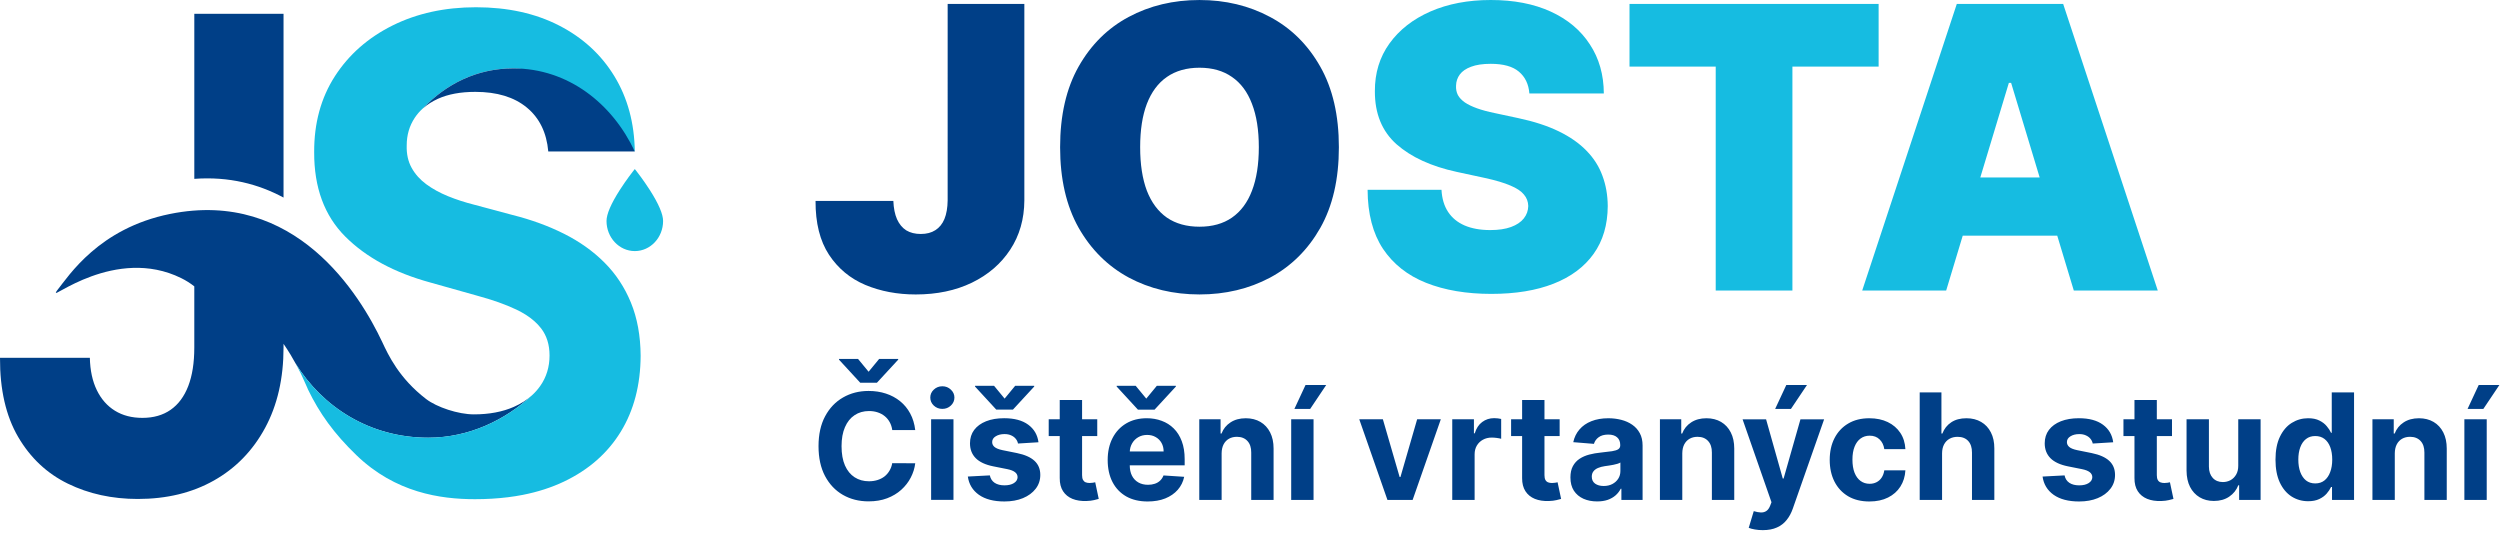
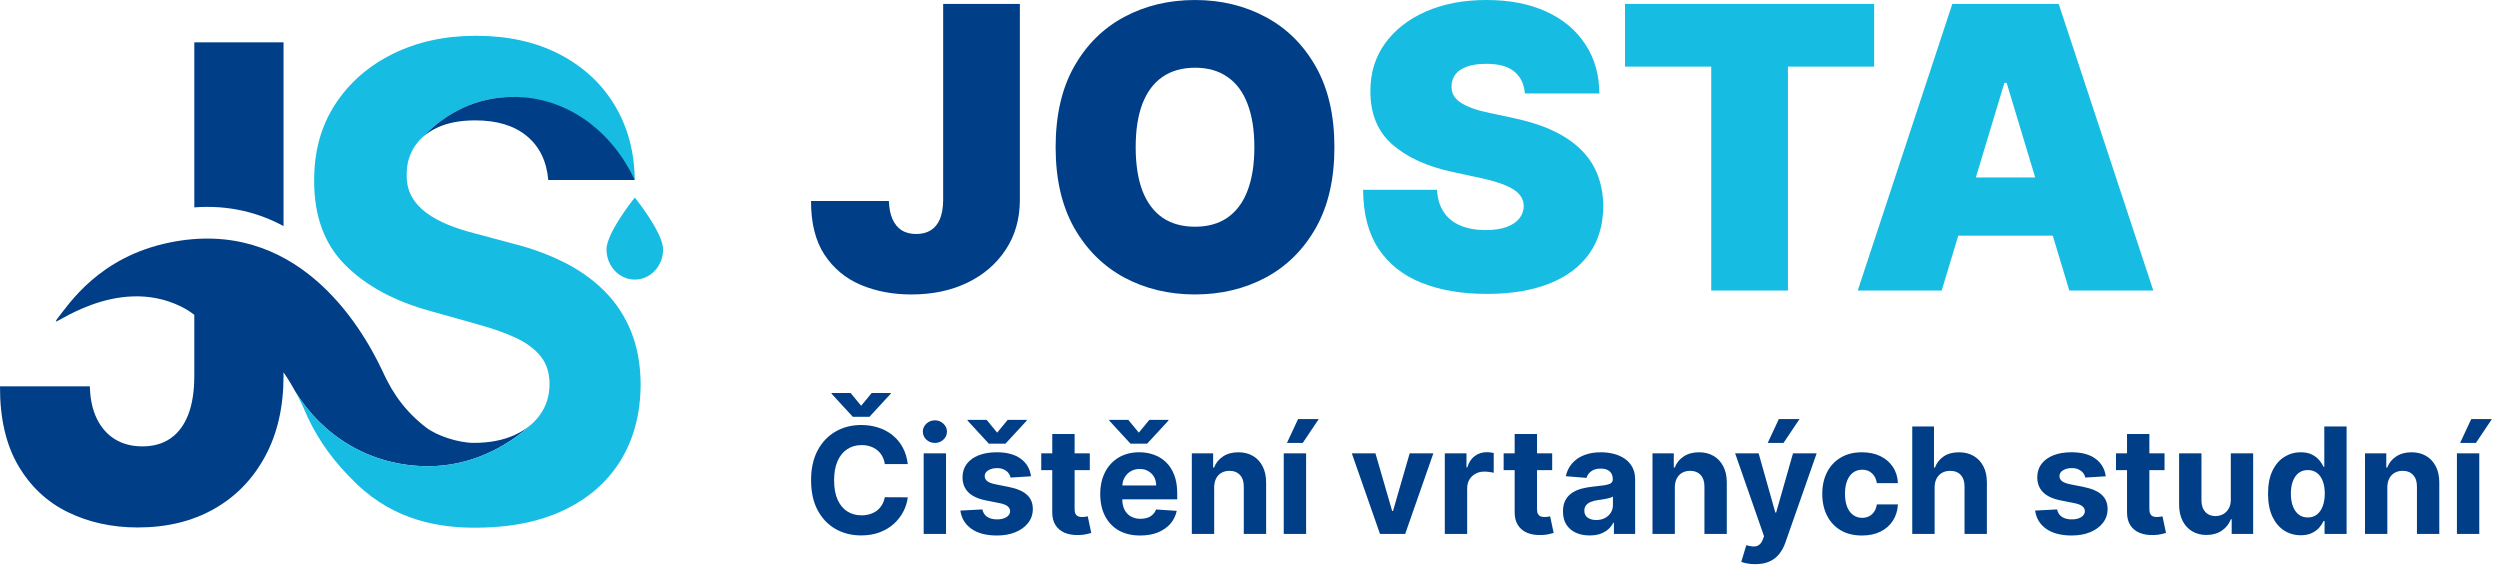
- <svg xmlns="http://www.w3.org/2000/svg" fill="none" height="44" viewBox="0 0 203 44" width="203">
+ <svg xmlns="http://www.w3.org/2000/svg" fill="none" height="46" viewBox="0 0 203 46" width="203">
  <clipPath id="a">
-     <path d="m0 .591h53.859v40h-53.859z" />
+     <path d="m0 2.905h53.859v40h-53.859z" />
  </clipPath>
  <g clip-path="url(#a)">
    <g clip-rule="evenodd" fill-rule="evenodd">
-       <path d="m23.59 28.796c-.19-.314-.38-.606-.567-.875v.299c0 2.504-.499 4.68-1.498 6.528-.999 1.847-2.385 3.27-4.156 4.27-1.772.999-3.832 1.498-6.179 1.498-2.088 0-3.981-.414-5.679-1.243-1.699-.828-3.044-2.094-4.038-3.795-.993-1.701-1.484-3.842-1.473-6.423h7.296c.023 1.025.212 1.9.567 2.628s.847 1.285 1.473 1.67 1.368.578 2.226.578c.902 0 1.667-.218 2.293-.654.626-.437 1.103-1.079 1.431-1.927.327-.848.491-1.891.491-3.13v-4.968c-.322-.253-.676-.478-1.063-.669-5.338-2.633-10.727 1.872-10.139 1.13-.031.002-.01-.04.067-.137.956-1.195 3.388-5.035 9.165-6.204 10.186-2.063 15.427 6.575 17.235 10.411.481 1.025 1.35 2.923 3.56 4.619.865.664 2.611 1.245 3.876 1.245 1.241 0 2.321-.203 3.241-.607.573-.252 1.066-.566 1.479-.941-2.144 1.98-5.085 3.443-8.426 3.443-4.758 0-8.598-2.508-10.767-6.024-.138-.253-.276-.494-.415-.723z" fill="#003f87" />
-       <path d="m42.445 40.185c-.387.076-.786.139-1.195.19-.85.106-1.747.159-2.689.159-2.798 0-6.458-.527-9.61-3.564-1.836-1.769-3.009-3.411-3.941-5.343-.025-.051-.044-.105-.066-.156-.18-.43-.546-1.196-.546-1.196-.131-.264-.261-.516-.393-.758 2.169 3.516 6.009 6.024 10.767 6.024 3.341 0 6.282-1.463 8.426-3.443.25-.228.471-.477.663-.749.508-.72.762-1.55.762-2.486 0-.872-.229-1.606-.685-2.2-.319-.416-.741-.788-1.264-1.117-.226-.142-.47-.276-.733-.402-.875-.417-1.944-.796-3.208-1.138l-3.776-1.062c-2.922-.797-5.23-2.043-6.924-3.738-1.692-1.695-2.533-3.979-2.522-6.851-.011-2.353.55-4.408 1.684-6.168 1.135-1.758 2.695-3.13 4.681-4.118 1.986-.986 4.244-1.48 6.771-1.48 2.573 0 4.822.494 6.746 1.48 1.924.987 3.422 2.36 4.494 4.118 1.072 1.759 1.625 3.795 1.659 6.111 0 0-5.411-6.747-9.868-6.747-2.934 0-5.446 1.261-7.329 3.241-.256.227-.476.48-.662.758l-.01.015c-.435.657-.652 1.404-.652 2.239-.022.696.111 1.303.398 1.822.288.518.686.964 1.194 1.337.508.374 1.095.696 1.761.968.665.271 1.377.502 2.133.693l3.115.835c1.512.379 2.9.886 4.164 1.519s2.359 1.41 3.284 2.334c.925.923 1.645 2.011 2.158 3.264.514 1.252.776 2.688.788 4.307-.011 2.378-.55 4.437-1.617 6.177-1.066 1.739-2.601 3.086-4.604 4.042-1.014.483-2.131.843-3.354 1.083z" fill="#16bce1" />
-       <path d="m15.778 14.524v-13.402h7.245v14.921c-2.015-1.088-4.417-1.729-7.245-1.52z" fill="#003f87" />
-       <path d="m51.546 12.299h-7.026c-.135-1.532-.716-2.72-1.743-3.567-1.028-.849-2.421-1.272-4.182-1.272-1.196 0-2.206.187-3.03.56-.468.212-.873.47-1.216.774 1.882-1.98 4.394-3.241 7.328-3.241 4.457 0 8.05 2.858 9.868 6.747z" fill="#003f87" />
+       <path d="m23.59 31.111c-.19-.314-.38-.606-.567-.875v.299c0 2.504-.499 4.68-1.498 6.528-.999 1.847-2.385 3.27-4.156 4.269-1.772.999-3.832 1.498-6.179 1.498-2.088 0-3.981-.414-5.679-1.243-1.699-.828-3.044-2.094-4.038-3.795s-1.484-3.842-1.473-6.423h7.296c.023 1.025.212 1.9.567 2.628s.847 1.285 1.473 1.67 1.368.578 2.226.578c.902 0 1.667-.218 2.293-.654.626-.437 1.103-1.079 1.431-1.927.327-.848.491-1.891.491-3.13v-4.968c-.322-.253-.676-.478-1.063-.669-5.338-2.633-10.727 1.872-10.139 1.13-.031.002-.01-.04.067-.137.956-1.195 3.388-5.035 9.165-6.204 10.186-2.063 15.427 6.575 17.235 10.411.481 1.025 1.35 2.923 3.56 4.619.865.664 2.611 1.245 3.876 1.245 1.241 0 2.321-.203 3.241-.607.573-.252 1.066-.566 1.479-.94-2.144 1.98-5.085 3.443-8.426 3.443-4.758 0-8.598-2.508-10.767-6.024-.138-.253-.276-.494-.415-.723z" fill="#003f87" />
+       <path d="m42.445 42.5c-.387.076-.786.139-1.195.19-.85.106-1.747.159-2.688.159-2.798 0-6.458-.527-9.611-3.564-1.836-1.769-3.009-3.411-3.941-5.343-.025-.051-.044-.105-.066-.156-.18-.43-.546-1.196-.546-1.196-.131-.264-.261-.516-.393-.758 2.169 3.516 6.009 6.024 10.767 6.024 3.341 0 6.282-1.463 8.426-3.443.25-.228.471-.477.663-.749.508-.72.762-1.55.762-2.486 0-.872-.229-1.606-.685-2.2-.319-.416-.741-.788-1.264-1.117-.226-.142-.47-.276-.733-.402-.875-.417-1.944-.796-3.208-1.138l-3.776-1.062c-2.922-.797-5.23-2.043-6.924-3.738-1.692-1.695-2.533-3.979-2.522-6.851-.011-2.353.55-4.408 1.684-6.167 1.135-1.758 2.695-3.13 4.681-4.118 1.986-.986 4.244-1.48 6.771-1.48 2.573 0 4.822.494 6.746 1.48 1.924.987 3.422 2.36 4.494 4.118 1.072 1.759 1.625 3.795 1.659 6.111 0 0-5.41-6.747-9.868-6.747-2.934 0-5.446 1.261-7.329 3.241-.256.227-.476.48-.662.758l-.01.015c-.435.657-.652 1.404-.652 2.239-.022.696.111 1.303.398 1.822.288.518.686.964 1.194 1.337.508.374 1.095.696 1.761.968.665.271 1.377.502 2.133.693l3.115.835c1.512.379 2.9.886 4.164 1.519s2.359 1.41 3.285 2.334c.925.923 1.645 2.011 2.158 3.264.514 1.252.776 2.688.787 4.307-.011 2.378-.55 4.437-1.617 6.177-1.066 1.739-2.601 3.086-4.604 4.042-1.014.483-2.131.843-3.354 1.083z" fill="#16bce1" />
+       <path d="m15.778 16.839v-13.402h7.245v14.921c-2.015-1.088-4.417-1.729-7.245-1.52z" fill="#003f87" />
+       <path d="m51.546 14.614h-7.026c-.135-1.532-.716-2.72-1.743-3.567-1.028-.849-2.421-1.272-4.182-1.272-1.196 0-2.206.187-3.03.56-.468.212-.873.47-1.216.774 1.882-1.98 4.394-3.241 7.328-3.241 4.457 0 8.05 2.858 9.868 6.747z" fill="#003f87" />
    </g>
-     <path d="m52.761 15.422c-.525-.819-1.057-1.495-1.062-1.502l-.153-.194-.153.194c-.005.007-.538.682-1.062 1.502-.718 1.121-1.082 1.969-1.082 2.522 0 1.347 1.03 2.444 2.297 2.444 1.267 0 2.297-1.096 2.297-2.444 0-.553-.364-1.401-1.082-2.522z" fill="#16bce1" />
+     <path d="m52.761 17.736c-.525-.819-1.057-1.495-1.062-1.502l-.153-.194-.153.194c-.005.007-.537.682-1.062 1.502-.718 1.121-1.082 1.969-1.082 2.522 0 1.347 1.03 2.444 2.297 2.444 1.267 0 2.297-1.096 2.297-2.444 0-.553-.364-1.401-1.082-2.522z" fill="#16bce1" />
  </g>
-   <path d="m76.95.318h6.227v15.955c-.008 1.515-.39 2.849-1.148 4-.75 1.144-1.788 2.038-3.114 2.682-1.318.636-2.837.955-4.557.955-1.492 0-2.856-.258-4.091-.773-1.235-.523-2.22-1.341-2.954-2.455-.735-1.121-1.099-2.576-1.091-4.364h6.318c.023.583.121 1.076.295 1.477.182.402.432.705.75.909.326.197.72.295 1.182.295.47 0 .864-.102 1.182-.307.326-.205.572-.508.739-.909.167-.409.254-.913.261-1.511zm31.767 11.636c0 2.591-.504 4.777-1.511 6.557-1.008 1.773-2.368 3.117-4.08 4.034-1.712.909-3.621 1.364-5.727 1.364-2.121 0-4.038-.458-5.75-1.375-1.705-.924-3.061-2.273-4.068-4.045-1-1.78-1.5-3.958-1.5-6.534 0-2.591.5-4.773 1.5-6.545 1.008-1.78 2.364-3.125 4.068-4.034 1.712-.917 3.629-1.375 5.75-1.375 2.106 0 4.015.458 5.727 1.375 1.712.909 3.072 2.254 4.08 4.034 1.007 1.773 1.511 3.955 1.511 6.545zm-6.5 0c0-1.394-.186-2.568-.557-3.523-.364-.962-.905-1.689-1.625-2.182-.712-.5-1.591-.75-2.636-.75-1.046 0-1.928.25-2.648.75-.712.492-1.254 1.22-1.625 2.182-.364.955-.545 2.129-.545 3.523 0 1.394.182 2.572.545 3.534.371.955.913 1.682 1.625 2.182.72.492 1.602.739 2.648.739 1.045 0 1.924-.246 2.636-.739.72-.5 1.261-1.227 1.625-2.182.371-.962.557-2.14.557-3.534z" fill="#003f87" />
-   <path d="m124.186 7.591c-.061-.758-.345-1.348-.853-1.773-.5-.424-1.261-.636-2.284-.636-.651 0-1.185.08-1.602.239-.409.152-.712.36-.909.625-.197.265-.299.568-.307.909-.015.28.034.534.148.761.121.22.31.42.568.602.258.174.587.333.989.477.401.144.878.273 1.431.386l1.91.409c1.287.273 2.39.633 3.306 1.08.917.447 1.667.973 2.25 1.579.584.599 1.012 1.273 1.284 2.023.281.75.425 1.568.432 2.455-.007 1.53-.39 2.826-1.147 3.886-.758 1.061-1.841 1.867-3.25 2.421-1.402.553-3.088.83-5.057.83-2.023 0-3.788-.299-5.296-.898-1.5-.599-2.666-1.519-3.5-2.761-.825-1.25-1.242-2.848-1.25-4.795h6c.038.712.216 1.311.534 1.795.319.485.766.852 1.341 1.102.584.25 1.277.375 2.08.375.674 0 1.238-.083 1.693-.25.455-.167.799-.398 1.034-.693.235-.295.356-.632.364-1.011-.008-.356-.125-.667-.353-.932-.219-.273-.583-.515-1.09-.727-.508-.22-1.194-.424-2.057-.614l-2.318-.5c-2.061-.447-3.686-1.193-4.875-2.239-1.182-1.053-1.769-2.489-1.762-4.307-.007-1.477.387-2.769 1.182-3.875.803-1.114 1.913-1.981 3.33-2.602 1.424-.621 3.056-.932 4.897-.932 1.879 0 3.504.314 4.875.943s2.428 1.515 3.171 2.659c.75 1.136 1.129 2.466 1.136 3.989zm8.13-2.182v-5.091h20.228v5.091h-7v18.182h-6.228v-18.182zm25.713 18.182h-6.818l7.682-23.273h8.636l7.682 23.273h-6.818l-5.091-16.864h-.182zm-1.272-9.182h12.818v4.727h-12.818z" fill="#16bce1" />
-   <path d="m74.318 34.919h-1.867c-.034-.241-.104-.456-.209-.643-.105-.19-.24-.352-.405-.486s-.355-.236-.571-.307c-.213-.071-.445-.107-.695-.107-.452 0-.845.112-1.18.337-.335.222-.595.545-.78.972-.185.423-.277.938-.277 1.543 0 .622.092 1.145.277 1.568.188.423.449.743.784.959.335.216.723.324 1.163.324.247 0 .476-.033.686-.098.213-.065.402-.161.567-.285.165-.128.301-.283.409-.465.111-.182.188-.389.23-.622l1.867.009c-.048.401-.169.787-.362 1.159-.19.369-.447.7-.771.993-.321.29-.705.52-1.151.69-.443.168-.945.251-1.504.251-.778 0-1.474-.176-2.088-.528-.611-.352-1.094-.862-1.449-1.53-.352-.668-.528-1.476-.528-2.425 0-.952.179-1.761.537-2.429.358-.668.844-1.176 1.457-1.526.614-.352 1.304-.528 2.071-.528.506 0 .974.071 1.406.213.435.142.82.349 1.155.622.335.27.608.601.818.993.213.392.349.841.409 1.347zm-4.645-5.774.857 1.04.857-1.04h1.547v.06l-1.73 1.875h-1.351l-1.726-1.875v-.06zm5.934 11.446v-6.545h1.815v6.545zm.912-7.389c-.27 0-.501-.089-.695-.269-.19-.182-.285-.399-.285-.652 0-.25.095-.465.285-.643.193-.182.425-.273.695-.273s.5.091.69.273c.193.179.29.394.29.643 0 .253-.097.47-.29.652-.19.179-.42.269-.69.269zm7.804 2.71-1.662.102c-.028-.142-.089-.27-.183-.384-.094-.117-.217-.209-.371-.277-.15-.071-.331-.106-.541-.106-.281 0-.518.06-.712.179-.193.117-.29.273-.29.469 0 .156.062.288.188.396.125.108.34.195.643.26l1.185.239c.636.131 1.111.341 1.423.631.312.29.469.67.469 1.142 0 .429-.126.805-.379 1.129-.25.324-.594.577-1.031.758-.435.179-.936.269-1.504.269-.867 0-1.557-.18-2.071-.541-.511-.364-.811-.858-.899-1.483l1.786-.094c.054.264.185.466.392.605.207.136.473.204.797.204.318 0 .574-.061.767-.183.196-.125.295-.285.298-.482-.003-.165-.072-.3-.209-.405-.136-.108-.347-.19-.631-.247l-1.133-.226c-.639-.128-1.115-.349-1.428-.665-.31-.315-.464-.717-.464-1.206 0-.42.114-.783.341-1.087.23-.304.552-.538.967-.703.418-.165.906-.247 1.466-.247.827 0 1.477.175 1.952.524.477.349.756.825.835 1.427zm-3.605-4.585.857 1.04.857-1.04h1.547v.06l-1.73 1.875h-1.351l-1.726-1.875v-.06zm8.379 2.719v1.364h-3.942v-1.364zm-3.047-1.568h1.815v6.102c0 .168.026.298.077.392.051.091.122.155.213.192.094.037.202.055.324.055.085 0 .171-.007.256-.021.085-.017.151-.03.196-.038l.286 1.351c-.091.029-.219.061-.384.098-.165.04-.365.064-.601.072-.438.017-.821-.041-1.151-.175-.327-.134-.581-.341-.763-.622-.182-.281-.271-.636-.268-1.065zm7.142 8.242c-.673 0-1.253-.136-1.739-.409-.483-.276-.855-.665-1.117-1.168-.261-.506-.392-1.104-.392-1.794 0-.673.131-1.264.392-1.773s.629-.905 1.104-1.189c.477-.284 1.037-.426 1.679-.426.432 0 .834.07 1.206.209.375.136.702.342.98.618.281.276.5.622.656 1.04.156.415.234.901.234 1.457v.499h-5.527v-1.125h3.818c0-.261-.057-.493-.171-.695s-.271-.359-.473-.473c-.199-.117-.43-.175-.695-.175-.276 0-.52.064-.733.192-.21.125-.375.294-.494.507-.119.21-.18.445-.183.703v1.07c0 .324.06.604.179.84.122.236.294.418.516.545.222.128.484.192.788.192.202 0 .386-.028.554-.085s.311-.142.43-.256c.119-.114.21-.253.273-.418l1.679.111c-.085.403-.26.756-.524 1.057-.261.298-.6.531-1.014.699-.412.165-.888.247-1.428.247zm-.972-9.392.857 1.04.857-1.04h1.547v.06l-1.73 1.875h-1.351l-1.726-1.875v-.06zm6.976 5.48v3.784h-1.815v-6.545h1.73v1.155h.077c.145-.381.388-.682.729-.903.341-.225.754-.337 1.24-.337.454 0 .851.1 1.189.298.338.199.601.483.788.852.188.366.281.804.281 1.312v4.168h-1.815v-3.844c.003-.401-.099-.713-.307-.938-.207-.227-.493-.341-.856-.341-.245 0-.461.052-.648.158-.185.105-.33.259-.435.46-.102.199-.155.439-.158.72zm5.649 3.784v-6.545h1.815v6.545zm.26-7.389.903-1.939h1.679l-1.299 1.939zm11.889.844-2.288 6.545h-2.046l-2.288-6.545h1.918l1.359 4.683h.068l1.355-4.683zm.929 6.545v-6.545h1.76v1.142h.068c.12-.406.32-.713.601-.92.281-.21.605-.315.972-.315.091 0 .189.006.294.017.105.011.197.027.277.047v1.611c-.085-.025-.203-.048-.354-.068-.15-.02-.288-.03-.413-.03-.267 0-.506.058-.716.175-.208.114-.372.273-.494.477-.12.204-.179.44-.179.707v3.703zm8.72-6.545v1.364h-3.942v-1.364zm-3.047-1.568h1.815v6.102c0 .168.026.298.077.392.051.091.122.155.213.192.094.037.202.055.324.055.085 0 .171-.007.256-.021.085-.017.15-.03.196-.038l.285 1.351c-.091.029-.218.061-.383.098-.165.04-.365.064-.601.072-.438.017-.821-.041-1.151-.175-.326-.134-.581-.341-.762-.622-.182-.281-.272-.636-.269-1.065zm6.096 8.237c-.418 0-.79-.072-1.116-.217-.327-.148-.586-.365-.776-.652-.188-.29-.281-.651-.281-1.082 0-.364.066-.669.2-.916s.315-.446.545-.597c.231-.151.492-.264.785-.341.295-.077.605-.131.929-.162.38-.04.687-.077.92-.111.233-.037.402-.091.507-.162.105-.071.158-.176.158-.315v-.026c0-.27-.085-.479-.256-.626-.168-.148-.406-.222-.716-.222-.327 0-.586.072-.78.217-.193.142-.321.321-.383.537l-1.679-.136c.085-.398.253-.742.503-1.031.25-.293.572-.517.967-.673.398-.159.858-.239 1.381-.239.363 0 .711.043 1.044.128.335.085.632.217.89.396.262.179.468.409.618.69.151.278.226.612.226 1.001v4.415h-1.721v-.908h-.052c-.105.205-.245.385-.422.541-.176.153-.387.274-.634.362-.248.085-.533.128-.857.128zm.52-1.253c.267 0 .503-.052.707-.158.205-.108.365-.253.482-.435.116-.182.175-.388.175-.618v-.695c-.057.037-.135.071-.235.102-.096.028-.206.055-.328.081-.122.023-.244.044-.366.064-.123.017-.233.033-.333.047-.213.031-.399.081-.558.149s-.283.161-.371.277c-.088.114-.132.256-.132.426 0 .247.09.436.269.567.181.128.411.192.69.192zm6.39-2.655v3.784h-1.816v-6.545h1.731v1.155h.076c.145-.381.388-.682.729-.903.341-.225.754-.337 1.24-.337.455 0 .851.1 1.189.298.338.199.601.483.788.852.188.366.282.804.282 1.312v4.168h-1.816v-3.844c.003-.401-.099-.713-.307-.938-.207-.227-.492-.341-.856-.341-.244 0-.46.052-.648.158-.185.105-.329.259-.435.46-.102.199-.154.439-.157.72zm6.536 6.239c-.23 0-.446-.018-.648-.055-.199-.034-.364-.078-.494-.132l.409-1.355c.213.065.405.101.575.107.173.006.322-.034.447-.119.128-.085.232-.23.312-.435l.106-.277-2.348-6.733h1.909l1.355 4.807h.068l1.368-4.807h1.922l-2.544 7.253c-.122.352-.288.659-.498.92-.208.264-.471.467-.789.609-.318.145-.701.217-1.15.217zm1.005-9.844.904-1.939h1.679l-1.3 1.939zm7.652 7.517c-.671 0-1.248-.142-1.73-.426-.481-.287-.85-.685-1.108-1.193-.256-.508-.384-1.094-.384-1.756 0-.67.129-1.259.388-1.764.261-.508.632-.905 1.112-1.189.48-.287 1.051-.43 1.713-.43.571 0 1.071.104 1.5.311s.769.499 1.019.874.387.815.413 1.321h-1.713c-.048-.327-.176-.59-.384-.788-.204-.202-.473-.303-.805-.303-.281 0-.527.077-.737.23-.208.151-.37.371-.486.66-.117.29-.175.641-.175 1.053 0 .418.057.773.171 1.065.116.293.28.516.49.669.21.153.456.23.737.23.207 0 .393-.043.558-.128.168-.085.306-.209.414-.371.11-.165.183-.362.217-.592h1.713c-.028.5-.165.94-.409 1.321-.242.378-.575.673-1.002.886-.426.213-.93.32-1.512.32zm5.901-3.912v3.784h-1.816v-8.727h1.764v3.337h.077c.148-.386.386-.689.716-.908.33-.222.743-.332 1.24-.332.455 0 .851.1 1.189.298.341.196.605.479.793.848.19.366.284.805.281 1.317v4.168h-1.815v-3.844c.002-.403-.1-.717-.307-.942-.205-.224-.492-.337-.861-.337-.247 0-.466.052-.656.158-.188.105-.336.259-.444.46-.105.199-.159.439-.161.72zm13.896-.895-1.662.102c-.028-.142-.09-.27-.183-.384-.094-.117-.218-.209-.371-.277-.151-.071-.331-.106-.541-.106-.281 0-.519.06-.712.179-.193.117-.29.273-.29.469 0 .156.063.288.188.396.125.108.339.195.643.26l1.185.239c.636.131 1.111.341 1.423.631.313.29.469.67.469 1.142 0 .429-.126.805-.379 1.129-.25.324-.594.577-1.031.758-.435.179-.937.269-1.505.269-.866 0-1.557-.18-2.071-.541-.511-.364-.811-.858-.899-1.483l1.786-.094c.054.264.184.466.392.605.207.136.473.204.797.204.318 0 .573-.061.767-.183.196-.125.295-.285.298-.482-.003-.165-.073-.3-.209-.405-.136-.108-.347-.19-.631-.247l-1.133-.226c-.639-.128-1.115-.349-1.428-.665-.309-.315-.464-.717-.464-1.206 0-.42.113-.783.341-1.087.23-.304.552-.538.967-.703.418-.165.906-.247 1.466-.247.827 0 1.477.175 1.952.524.477.349.755.825.835 1.427zm4.774-1.866v1.364h-3.942v-1.364zm-3.047-1.568h1.815v6.102c0 .168.026.298.077.392.051.091.122.155.213.192.094.037.202.055.324.055.085 0 .17-.007.255-.021.086-.017.151-.03.196-.038l.286 1.351c-.091.029-.219.061-.384.098-.164.04-.365.064-.6.072-.438.017-.821-.041-1.151-.175-.327-.134-.581-.341-.763-.622-.182-.281-.271-.636-.268-1.065zm8.427 5.327v-3.759h1.815v6.545h-1.743v-1.189h-.068c-.148.384-.394.692-.737.925-.341.233-.757.349-1.249.349-.437 0-.822-.099-1.155-.298-.332-.199-.592-.481-.78-.848-.184-.366-.278-.805-.281-1.317v-4.168h1.816v3.844c.002.386.106.692.311.916.204.224.478.337.822.337.219 0 .423-.05.614-.149.19-.102.343-.253.46-.452.119-.199.177-.445.175-.737zm5.679 2.893c-.497 0-.947-.128-1.351-.384-.4-.259-.719-.638-.954-1.138-.233-.503-.35-1.119-.35-1.849 0-.75.121-1.374.362-1.871.242-.5.563-.874.963-1.121.404-.25.846-.375 1.326-.375.366 0 .672.062.916.188.247.122.446.276.596.46.154.182.27.361.35.537h.055v-3.281h1.811v8.727h-1.789v-1.048h-.077c-.085.182-.206.362-.362.541-.154.176-.354.323-.601.439-.244.117-.543.175-.895.175zm.575-1.445c.293 0 .54-.08.742-.239.204-.162.361-.388.468-.678.111-.29.167-.629.167-1.018s-.054-.727-.162-1.014c-.108-.287-.264-.508-.469-.665-.205-.156-.453-.234-.746-.234-.298 0-.549.081-.754.243-.205.162-.359.386-.464.673-.106.287-.158.619-.158.997 0 .381.052.717.158 1.01.107.29.262.517.464.682.205.162.456.243.754.243zm6.457-2.446v3.784h-1.815v-6.545h1.73v1.155h.077c.145-.381.388-.682.728-.903.341-.225.755-.337 1.241-.337.454 0 .85.1 1.188.298.338.199.601.483.789.852.187.366.281.804.281 1.312v4.168h-1.815v-3.844c.003-.401-.1-.713-.307-.938-.208-.227-.493-.341-.857-.341-.244 0-.46.052-.647.158-.185.105-.33.259-.435.46-.102.199-.155.439-.158.72zm5.65 3.784v-6.545h1.815v6.545zm.26-7.389.903-1.939h1.679l-1.3 1.939z" fill="#003f87" />
+   <path d="m157.666 23.591h-6.818l7.681-23.273h8.637l7.682 23.273h-6.819l-5.09-16.864h-.182zm-1.273-9.182h12.818v4.727h-12.818z" fill="#16bce1" />
+   <path d="m131.953 5.409v-5.091h20.227v5.091h-7v18.182h-6.227v-18.182z" fill="#16bce1" />
+   <path d="m123.822 7.591c-.06-.758-.344-1.348-.852-1.773-.5-.424-1.261-.636-2.284-.636-.651 0-1.186.08-1.602.239-.409.152-.712.36-.909.625-.197.265-.3.568-.307.909-.015.28.034.534.148.761.121.22.31.42.568.602.257.174.587.333.988.477.402.144.879.273 1.432.386l1.909.409c1.288.273 2.39.633 3.307 1.08.917.447 1.667.973 2.25 1.579.583.599 1.011 1.273 1.284 2.023.281.75.424 1.568.432 2.455-.008 1.53-.39 2.826-1.148 3.886-.757 1.061-1.841 1.867-3.25 2.421-1.401.553-3.087.83-5.057.83-2.022 0-3.787-.299-5.295-.898-1.5-.599-2.667-1.519-3.5-2.761-.826-1.25-1.242-2.848-1.25-4.795h6c.038.712.216 1.311.534 1.795.318.485.765.852 1.341 1.102.583.25 1.277.375 2.08.375.674 0 1.238-.083 1.693-.25.454-.167.799-.398 1.034-.693.235-.295.356-.632.363-1.011-.007-.356-.125-.667-.352-.932-.219-.273-.583-.515-1.091-.727-.507-.22-1.193-.424-2.057-.614l-2.318-.5c-2.06-.447-3.685-1.193-4.875-2.239-1.182-1.053-1.769-2.489-1.761-4.307-.008-1.477.386-2.769 1.182-3.875.803-1.114 1.913-1.981 3.329-2.602 1.425-.621 3.057-.932 4.898-.932 1.879 0 3.504.314 4.875.943s2.428 1.515 3.17 2.659c.75 1.136 1.129 2.466 1.137 3.989z" fill="#16bce1" />
+   <g fill="#003f87">
+     <path d="m108.354 11.954c0 2.591-.504 4.777-1.512 6.557-1.007 1.773-2.367 3.117-4.079 4.034-1.712.909-3.622 1.364-5.728 1.364-2.121 0-4.038-.458-5.75-1.375-1.705-.924-3.061-2.273-4.068-4.045-1-1.78-1.5-3.958-1.5-6.534 0-2.591.5-4.773 1.5-6.545 1.008-1.78 2.364-3.125 4.068-4.034 1.712-.917 3.629-1.375 5.75-1.375 2.106 0 4.016.458 5.728 1.375 1.712.909 3.072 2.254 4.079 4.034 1.008 1.773 1.512 3.955 1.512 6.545zm-6.5 0c0-1.394-.186-2.568-.557-3.523-.364-.962-.905-1.689-1.625-2.182-.712-.5-1.591-.75-2.636-.75-1.046 0-1.928.25-2.648.75-.712.492-1.254 1.22-1.625 2.182-.364.955-.545 2.129-.545 3.523 0 1.394.182 2.572.545 3.534.371.955.913 1.682 1.625 2.182.72.492 1.602.739 2.648.739 1.045 0 1.924-.246 2.636-.739.72-.5 1.261-1.227 1.625-2.182.371-.962.557-2.14.557-3.534z" />
+     <path d="m76.586.318h6.227v15.955c-.007 1.515-.39 2.849-1.148 4-.75 1.144-1.788 2.038-3.114 2.682-1.318.636-2.837.955-4.557.955-1.492 0-2.856-.258-4.091-.773-1.235-.523-2.22-1.341-2.955-2.454-.735-1.121-1.099-2.576-1.091-4.364h6.318c.023.583.121 1.076.295 1.477.182.402.432.705.75.909.326.197.72.295 1.182.295.47 0 .864-.102 1.182-.307.326-.205.572-.508.739-.909.167-.409.254-.913.261-1.511z" />
+     <path d="m199.502 43.355v-6.545h1.815v6.545zm.26-7.389.903-1.939h1.679l-1.299 1.939z" />
+     <path d="m193.852 39.571v3.784h-1.815v-6.545h1.73v1.155h.077c.145-.381.388-.682.729-.903.341-.225.754-.337 1.24-.337.454 0 .851.099 1.189.298s.6.483.788.852c.187.366.281.804.281 1.312v4.168h-1.815v-3.844c.003-.401-.1-.713-.307-.938-.207-.227-.493-.341-.856-.341-.245 0-.461.053-.648.158-.185.105-.33.259-.435.46-.102.199-.155.439-.158.72z" />
+     <path d="m186.82 43.462c-.497 0-.948-.128-1.351-.384-.401-.259-.719-.638-.955-1.138-.232-.503-.349-1.119-.349-1.849 0-.75.121-1.374.362-1.871.242-.5.563-.874.963-1.121.404-.25.845-.375 1.326-.375.366 0 .671.062.916.188.247.122.446.276.596.46.154.182.27.361.35.537h.055v-3.281h1.811v8.727h-1.789v-1.048h-.077c-.085.182-.206.362-.362.541-.154.176-.354.322-.601.439-.245.117-.543.175-.895.175zm.575-1.445c.293 0 .54-.08.742-.239.204-.162.36-.388.468-.678.111-.29.167-.629.167-1.018s-.054-.727-.162-1.014c-.108-.287-.265-.509-.469-.665-.205-.156-.453-.234-.746-.234-.298 0-.55.081-.754.243-.205.162-.359.386-.465.673-.105.287-.157.619-.157.997 0 .381.052.717.157 1.01.108.29.263.517.465.682.204.162.456.243.754.243z" />
+     <path d="m181.141 40.568v-3.759h1.815v6.545h-1.743v-1.189h-.068c-.148.384-.393.692-.737.925-.341.233-.757.349-1.249.349-.437 0-.822-.1-1.155-.298-.332-.199-.592-.482-.779-.848-.185-.366-.279-.805-.282-1.317v-4.168h1.816v3.844c.003.386.106.692.311.916.204.224.478.337.822.337.219 0 .424-.05.614-.149.19-.102.344-.253.46-.452.119-.199.178-.445.175-.737z" />
+     <path d="m175.761 36.81v1.364h-3.942v-1.364zm-3.047-1.568h1.815v6.102c0 .168.026.298.077.392.051.091.122.155.213.192.094.037.202.055.324.055.085 0 .17-.007.255-.021.086-.017.151-.03.196-.038l.286 1.351c-.091.028-.219.061-.384.098-.164.04-.365.064-.6.072-.438.017-.821-.041-1.151-.175-.327-.134-.581-.341-.763-.622-.182-.281-.271-.636-.268-1.065z" />
+     <path d="m170.987 38.676-1.662.102c-.029-.142-.09-.27-.183-.384-.094-.117-.218-.209-.371-.277-.151-.071-.331-.107-.541-.107-.282 0-.519.06-.712.179-.193.117-.29.273-.29.469 0 .156.063.288.188.396.125.108.339.195.643.26l1.185.239c.636.131 1.111.341 1.423.631.313.29.469.67.469 1.142 0 .429-.127.805-.379 1.129-.25.324-.594.577-1.032.759-.434.179-.936.268-1.504.268-.866 0-1.557-.18-2.071-.541-.511-.364-.811-.858-.899-1.483l1.785-.094c.054.264.185.466.393.605.207.136.473.205.796.205.319 0 .574-.061.767-.183.196-.125.296-.286.299-.482-.003-.165-.073-.3-.209-.405-.136-.108-.347-.19-.631-.247l-1.133-.226c-.639-.128-1.115-.349-1.428-.665-.309-.315-.464-.717-.464-1.206 0-.42.113-.783.341-1.087.23-.304.552-.538.967-.703.418-.165.906-.247 1.466-.247.827 0 1.477.175 1.952.524.477.349.755.825.835 1.427z" />
+     <path d="m157.091 39.571v3.784h-1.816v-8.727h1.765v3.337h.076c.148-.386.387-.689.716-.908.33-.222.743-.332 1.24-.332.455 0 .851.1 1.189.298.341.196.605.479.793.848.19.366.284.805.281 1.317v4.168h-1.815v-3.844c.003-.404-.1-.717-.307-.942-.205-.224-.492-.337-.861-.337-.247 0-.466.053-.656.158-.188.105-.335.259-.443.46-.105.199-.159.439-.162.72z" />
+     <path d="m151.19 43.483c-.671 0-1.247-.142-1.73-.426-.48-.287-.85-.685-1.108-1.193-.256-.508-.384-1.094-.384-1.756 0-.67.13-1.258.388-1.764.261-.508.632-.905 1.112-1.189.48-.287 1.051-.43 1.713-.43.571 0 1.071.104 1.5.311s.769.499 1.019.874.388.815.413 1.321h-1.713c-.048-.327-.176-.59-.383-.788-.205-.202-.473-.302-.806-.302-.281 0-.527.077-.737.23-.207.151-.369.371-.486.66-.116.29-.175.641-.175 1.053 0 .418.057.773.171 1.065.116.293.28.516.49.669s.456.23.737.23c.208 0 .394-.043.558-.128.168-.085.306-.209.414-.371.111-.165.183-.362.217-.592h1.713c-.028.5-.165.94-.409 1.321-.241.378-.575.673-1.001.886-.426.213-.931.32-1.513.32z" />
+     <path d="m142.533 45.81c-.23 0-.446-.018-.648-.055-.199-.034-.364-.078-.494-.132l.409-1.355c.213.065.405.101.575.106.173.006.322-.034.447-.119.128-.085.232-.23.312-.435l.106-.277-2.348-6.733h1.909l1.355 4.807h.068l1.368-4.807h1.922l-2.544 7.253c-.122.352-.288.659-.498.92-.208.264-.471.467-.789.609-.318.145-.701.217-1.15.217zm1.005-9.844.904-1.939h1.679l-1.3 1.939z" />
+     <path d="m135.997 39.571v3.784h-1.815v-6.545h1.73v1.155h.076c.145-.381.388-.682.729-.903.341-.225.754-.337 1.24-.337.455 0 .851.099 1.189.298s.601.483.788.852c.188.366.282.804.282 1.312v4.168h-1.816v-3.844c.003-.401-.099-.713-.306-.938-.208-.227-.493-.341-.857-.341-.244 0-.46.053-.648.158-.184.105-.329.259-.434.46-.103.199-.155.439-.158.72z" />
+     <path d="m129.087 43.479c-.418 0-.79-.072-1.117-.217-.326-.148-.585-.365-.775-.652-.188-.29-.281-.651-.281-1.082 0-.364.066-.669.2-.916.133-.247.315-.446.545-.597s.492-.264.784-.341c.296-.077.606-.131.929-.162.381-.04.688-.077.921-.111.233-.037.402-.091.507-.162s.158-.176.158-.315v-.026c0-.27-.086-.479-.256-.626-.168-.148-.406-.222-.716-.222-.327 0-.587.072-.78.217-.193.142-.321.321-.383.537l-1.679-.136c.085-.398.253-.742.503-1.031.25-.293.572-.517.967-.673.398-.159.858-.239 1.381-.239.363 0 .711.043 1.044.128.335.085.632.217.89.396.262.179.468.409.618.69.151.278.226.612.226 1.001v4.415h-1.722v-.908h-.051c-.105.205-.246.385-.422.541-.176.153-.387.274-.635.362-.247.085-.532.128-.856.128zm.52-1.253c.267 0 .503-.052.707-.158.205-.108.365-.253.482-.435.116-.182.174-.388.174-.618v-.695c-.056.037-.135.071-.234.102-.097.028-.206.055-.328.081-.122.023-.244.044-.367.064-.122.017-.233.033-.332.047-.213.031-.399.081-.558.149s-.283.161-.371.277c-.088.114-.132.256-.132.426 0 .247.089.436.268.567.182.128.412.192.691.192z" />
+     <path d="m126.038 36.81v1.364h-3.942v-1.364zm-3.047-1.568h1.815v6.102c0 .168.026.298.077.392.051.091.122.155.213.192.094.037.202.055.324.055.085 0 .171-.007.256-.021.085-.017.15-.03.196-.038l.285 1.351c-.091.028-.218.061-.383.098-.165.04-.365.064-.601.072-.438.017-.821-.041-1.151-.175-.326-.134-.581-.341-.762-.622-.182-.281-.272-.636-.269-1.065z" />
+     <path d="m117.318 43.355v-6.545h1.76v1.142h.068c.12-.406.32-.713.601-.92.282-.21.605-.315.972-.315.091 0 .189.006.294.017.105.011.197.027.277.047v1.611c-.085-.025-.203-.048-.354-.068-.15-.02-.288-.03-.413-.03-.267 0-.506.058-.716.175-.207.114-.372.273-.494.477-.12.205-.179.44-.179.707v3.703z" />
+     <path d="m116.389 36.81-2.288 6.545h-2.046l-2.288-6.545h1.918l1.359 4.683h.068l1.355-4.683z" />
+     <path d="m104.24 43.355v-6.545h1.816v6.545zm.26-7.389.904-1.939h1.679l-1.3 1.939z" />
+     <path d="m98.591 39.571v3.784h-1.815v-6.545h1.73v1.155h.077c.145-.381.388-.682.729-.903.341-.225.754-.337 1.24-.337.455 0 .851.099 1.189.298s.601.483.788.852c.188.366.281.804.281 1.312v4.168h-1.815v-3.844c.003-.401-.099-.713-.307-.938-.207-.227-.493-.341-.856-.341-.244 0-.46.053-.648.158-.185.105-.33.259-.435.46-.102.199-.155.439-.158.72z" />
+     <path d="m92.587 43.483c-.673 0-1.253-.136-1.739-.409-.483-.276-.855-.665-1.117-1.168-.261-.506-.392-1.104-.392-1.794 0-.673.131-1.264.392-1.773s.629-.905 1.104-1.189c.477-.284 1.037-.426 1.679-.426.432 0 .834.07 1.206.209.375.136.702.342.98.618.281.276.5.622.656 1.04.156.415.234.901.234 1.457v.499h-5.527v-1.125h3.818c0-.261-.057-.493-.171-.695-.114-.202-.271-.359-.473-.473-.199-.117-.43-.175-.695-.175-.276 0-.52.064-.733.192-.21.125-.375.294-.494.507-.119.21-.18.445-.183.703v1.07c0 .324.06.604.179.84.122.236.294.418.516.545s.484.192.788.192c.202 0 .386-.029.554-.085s.311-.142.43-.256c.119-.114.21-.253.273-.418l1.679.111c-.085.403-.26.756-.524 1.057-.261.298-.6.531-1.014.699-.412.165-.888.247-1.428.247zm-.972-9.392.857 1.04.857-1.04h1.547v.06l-1.73 1.875h-1.351l-1.726-1.875v-.06z" />
+     <path d="m88.491 36.81v1.364h-3.942v-1.364zm-3.047-1.568h1.815v6.102c0 .168.026.298.077.392.051.091.122.155.213.192.094.037.202.055.324.055.085 0 .17-.007.256-.021.085-.017.15-.03.196-.038l.285 1.351c-.091.028-.219.061-.384.098-.165.04-.365.064-.601.072-.438.017-.821-.041-1.151-.175-.327-.134-.581-.341-.763-.622-.182-.281-.271-.636-.269-1.065z" />
+     <path d="m83.717 38.676-1.662.102c-.028-.142-.089-.27-.183-.384-.094-.117-.217-.209-.371-.277-.15-.071-.331-.106-.541-.106-.281 0-.518.06-.712.179-.193.116-.29.273-.29.469 0 .156.062.288.188.396.125.108.34.195.643.26l1.185.239c.636.131 1.111.341 1.423.631.312.29.469.67.469 1.142 0 .429-.126.805-.379 1.129-.25.324-.594.577-1.031.758-.435.179-.936.269-1.504.269-.867 0-1.557-.18-2.071-.541-.511-.364-.811-.858-.899-1.483l1.786-.094c.054.264.185.466.392.605.207.136.473.204.797.204.318 0 .574-.061.767-.183.196-.125.295-.285.298-.481-.003-.165-.072-.3-.209-.405-.136-.108-.347-.19-.631-.247l-1.133-.226c-.639-.128-1.115-.349-1.427-.665-.31-.315-.465-.717-.465-1.206 0-.42.114-.783.341-1.087.23-.304.552-.538.967-.703.418-.165.906-.247 1.466-.247.827 0 1.477.175 1.952.524.477.349.756.825.835 1.427zm-3.605-4.585.857 1.04.857-1.04h1.547v.06l-1.73 1.875h-1.351l-1.726-1.875v-.06z" />
+     <path d="m75.002 43.356v-6.545h1.815v6.545zm.912-7.389c-.27 0-.501-.089-.695-.268-.19-.182-.285-.399-.285-.652 0-.25.095-.465.285-.643.193-.182.425-.273.695-.273s.5.091.69.273c.193.179.29.394.29.643 0 .253-.097.47-.29.652-.19.179-.42.268-.69.268z" />
+     <path d="m73.713 37.683h-1.867c-.034-.241-.104-.456-.209-.643-.105-.19-.24-.352-.405-.486-.165-.134-.355-.236-.571-.307-.213-.071-.445-.106-.695-.106-.452 0-.845.112-1.18.337-.335.222-.595.545-.78.972-.185.423-.277.938-.277 1.543 0 .622.092 1.145.277 1.568.188.423.449.743.784.959.335.216.723.324 1.163.324.247 0 .476-.033.686-.098.213-.065.402-.161.567-.285.165-.128.301-.283.409-.465.111-.182.188-.389.23-.622l1.867.009c-.048.401-.169.787-.362 1.159-.19.369-.448.7-.771.993-.321.29-.705.52-1.151.69-.443.168-.945.251-1.504.251-.778 0-1.474-.176-2.088-.528-.611-.352-1.094-.862-1.449-1.53-.352-.668-.528-1.476-.528-2.425 0-.952.179-1.761.537-2.429.358-.668.844-1.176 1.457-1.526.614-.352 1.304-.528 2.071-.528.506 0 .975.071 1.406.213.435.142.82.349 1.155.622.335.27.608.601.818.993.213.392.349.841.409 1.347zm-4.645-5.774.857 1.04.857-1.04h1.547v.06l-1.73 1.875h-1.351l-1.726-1.875v-.06z" />
+   </g>
</svg>
